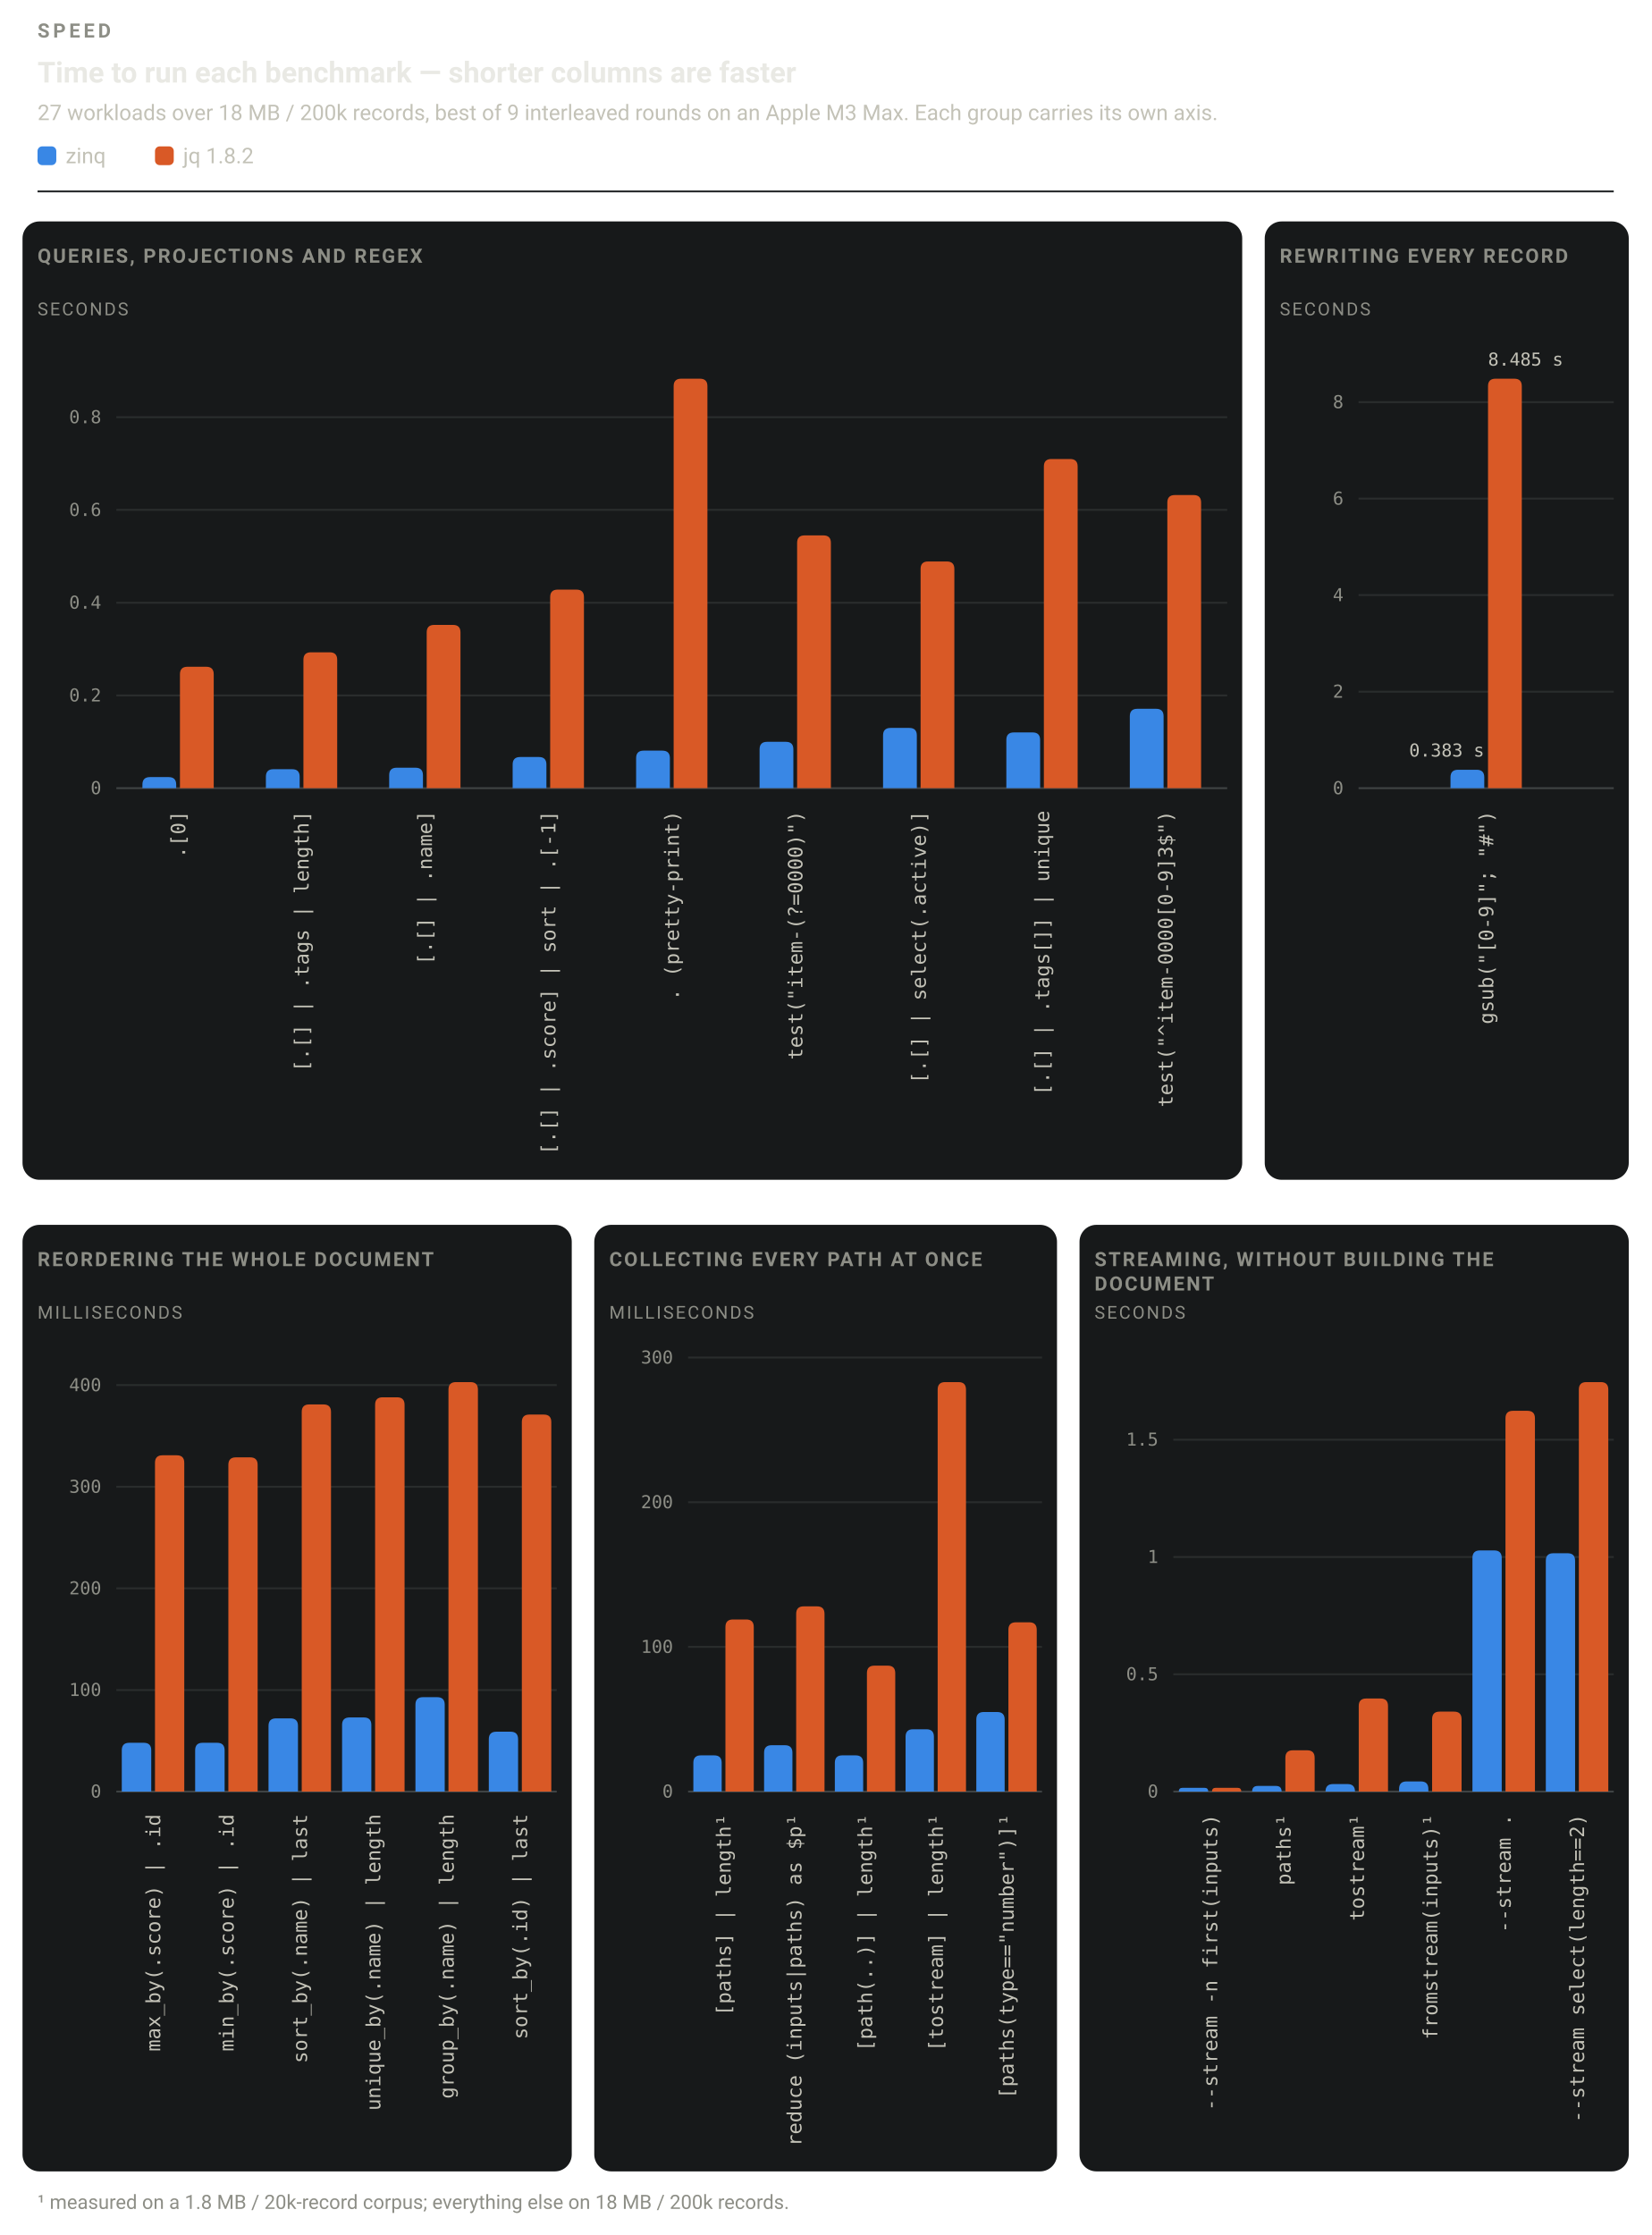
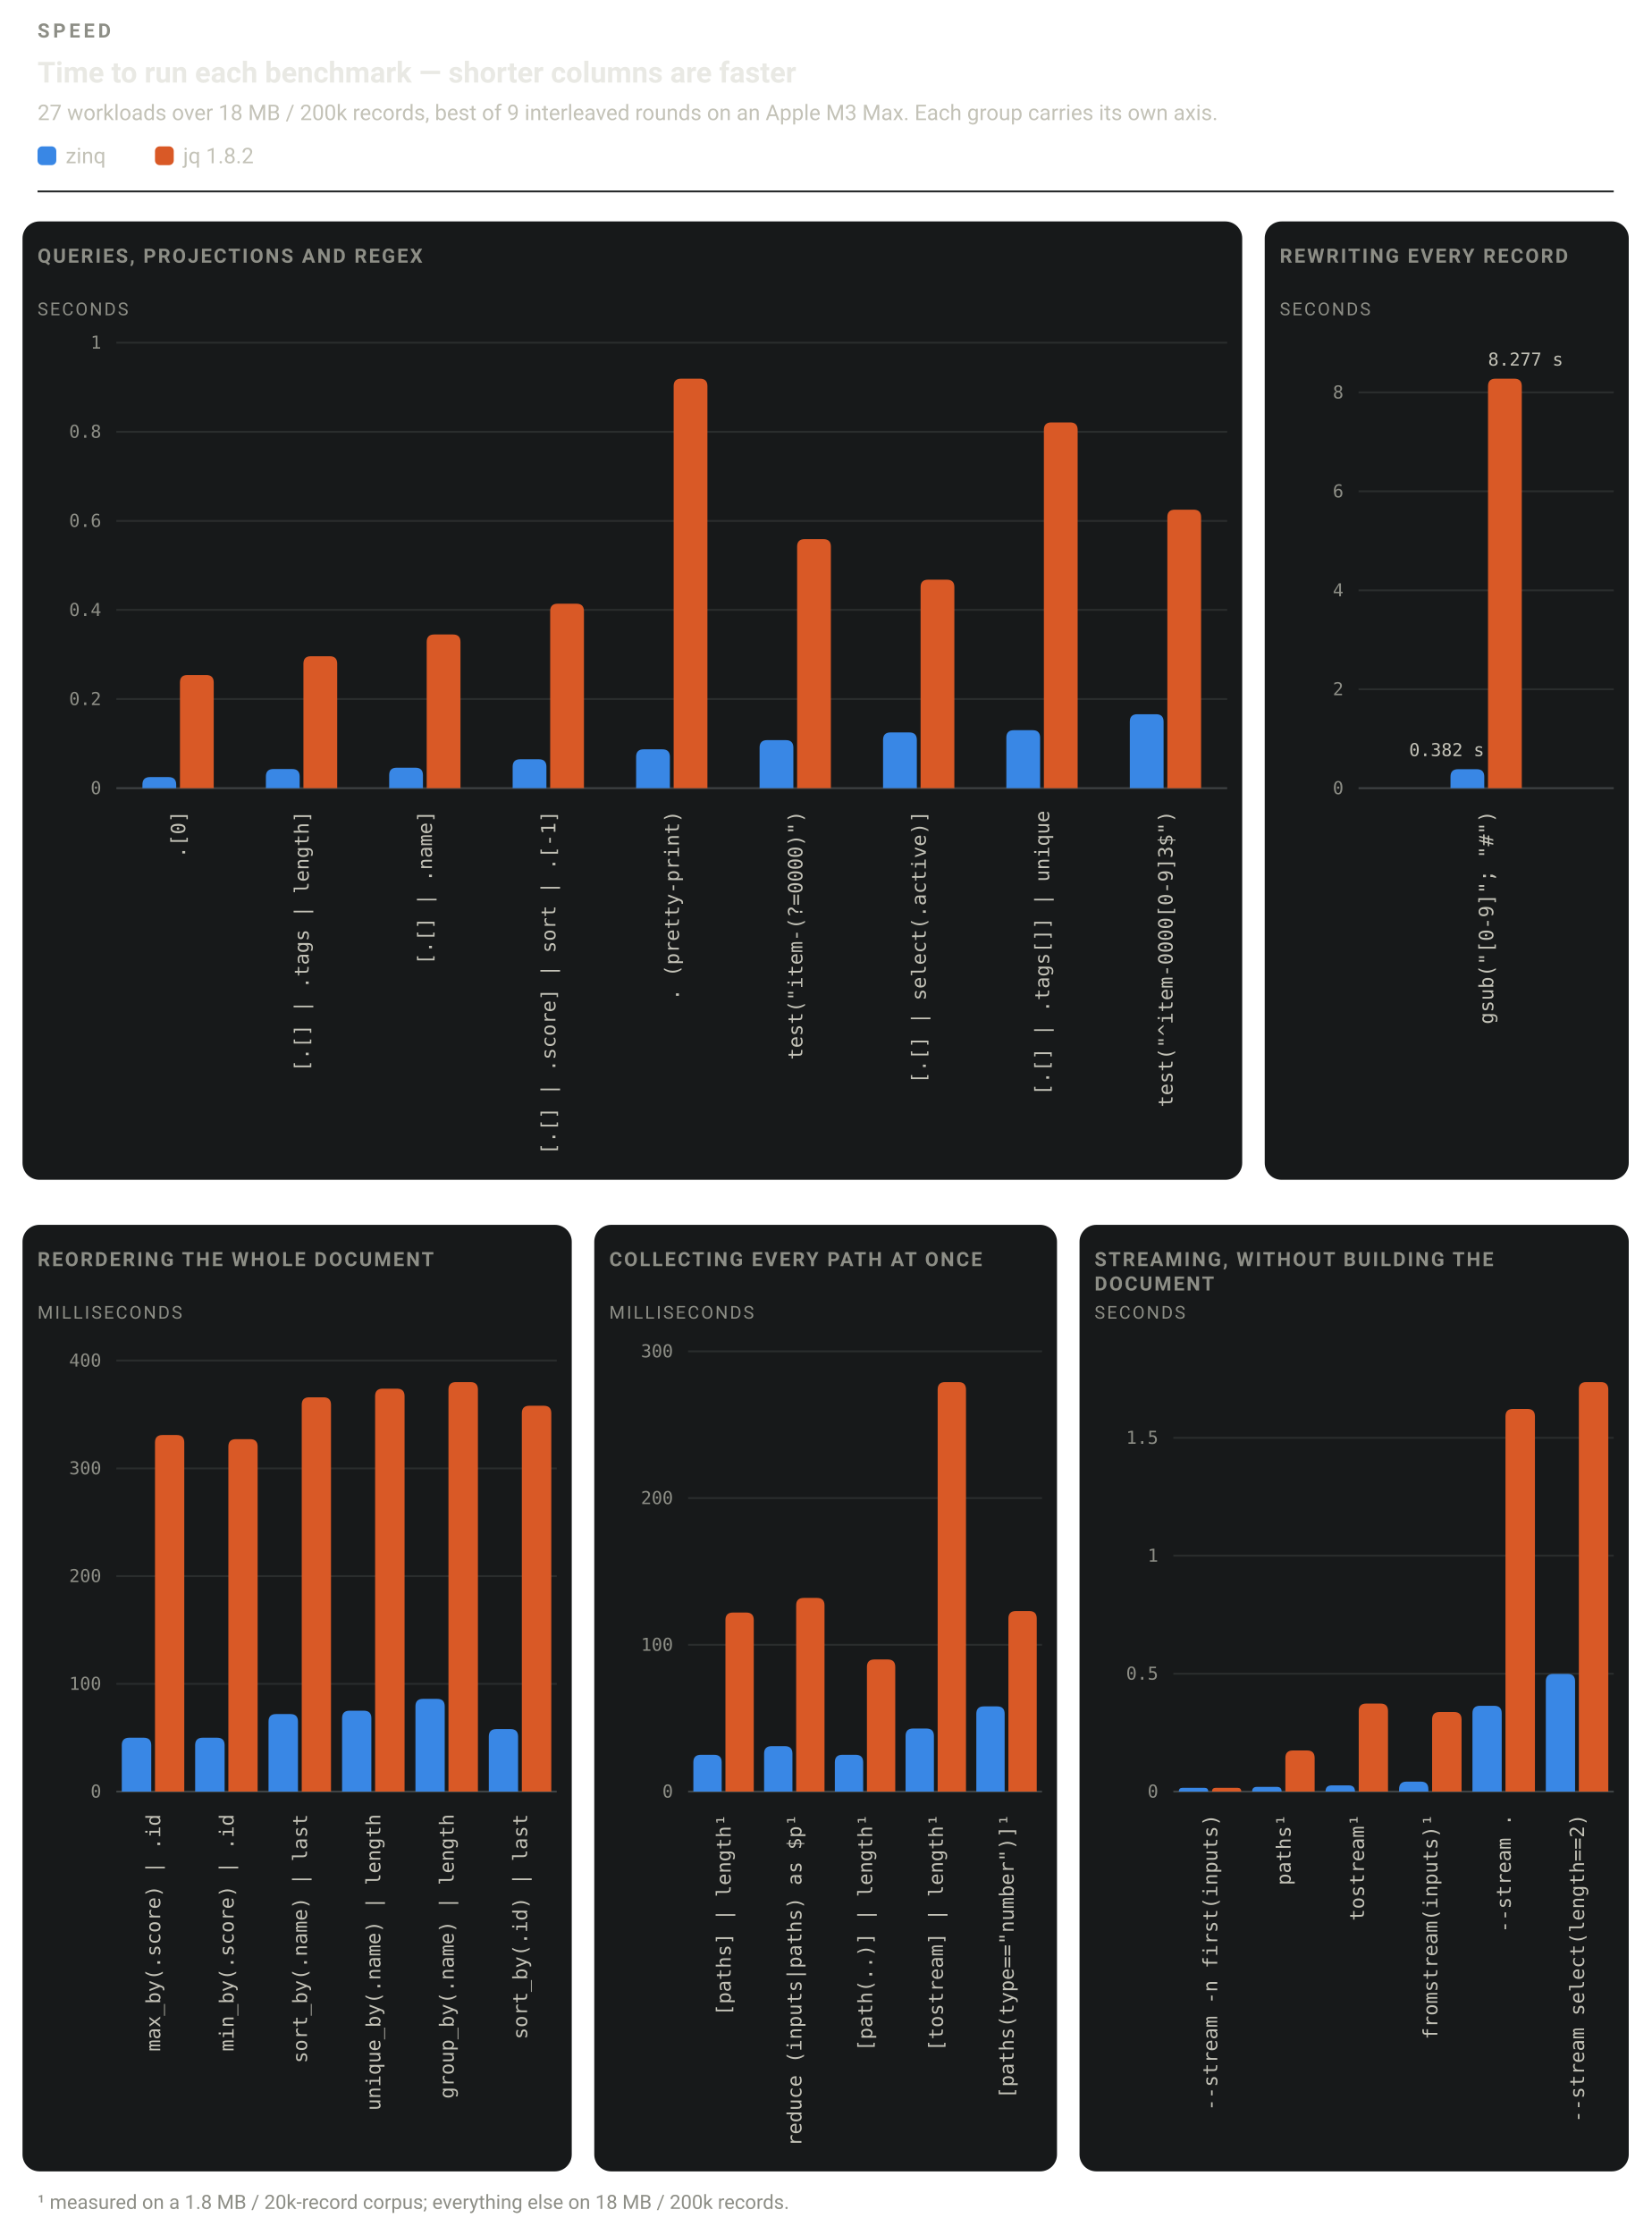
- <svg xmlns="http://www.w3.org/2000/svg" width="880" height="1191" viewBox="0 0 880 1191" role="img" aria-label="Time to run 27 workloads, zinq against jq 1.8.2, over 18 MB / 200k records. zinq is ahead on 26 of 27.">
+ <svg xmlns="http://www.w3.org/2000/svg" width="880" height="1191" viewBox="0 0 880 1191" role="img" aria-label="Time to run 27 workloads, zinq against jq 1.8.2, over 18 MB / 200k records. zinq is ahead on all 27.">
  <text x="20" y="20" font-family="ui-sans-serif, system-ui, -apple-system, Segoe UI, Roboto, sans-serif" font-size="10.5" font-weight="600" letter-spacing="1.8" fill="#8d8e86">SPEED</text>
  <text x="20" y="44" font-family="ui-sans-serif, system-ui, -apple-system, Segoe UI, Roboto, sans-serif" font-size="15.5" font-weight="600" fill="#e9e9e4">Time to run each benchmark — shorter columns are faster</text>
  <text x="20" y="64" font-family="ui-sans-serif, system-ui, -apple-system, Segoe UI, Roboto, sans-serif" font-size="11.5" fill="#c3c2b7">27 workloads over 18 MB / 200k records, best of 9 interleaved rounds on an Apple M3 Max. Each group carries its own axis.</text>
  <rect x="20" y="78" width="10" height="10" rx="2.5" fill="#3987e5" />
  <text x="35" y="87" font-family="ui-sans-serif, system-ui, -apple-system, Segoe UI, Roboto, sans-serif" font-size="11.5" fill="#c3c2b7">zinq</text>
  <rect x="82.6" y="78" width="10" height="10" rx="2.5" fill="#d95926" />
  <text x="97.6" y="87" font-family="ui-sans-serif, system-ui, -apple-system, Segoe UI, Roboto, sans-serif" font-size="11.5" fill="#c3c2b7">jq 1.8.2</text>
  <line x1="20" y1="102" x2="860" y2="102" stroke="#26292a" stroke-width="1" />
  <rect x="12.0" y="118" width="650.0" height="510.7" rx="9" fill="#17191a" />
  <text x="20" y="140" font-family="ui-sans-serif, system-ui, -apple-system, Segoe UI, Roboto, sans-serif" font-size="10.5" font-weight="600" letter-spacing="1" fill="#8d8e86">QUERIES, PROJECTIONS AND REGEX</text>
  <text x="20" y="168" font-family="ui-sans-serif, system-ui, -apple-system, Segoe UI, Roboto, sans-serif" font-size="9.5" letter-spacing="1" fill="#8d8e86">SECONDS</text>
  <text x="54" y="423.2" font-family="ui-monospace, SFMono-Regular, Menlo, Consolas, monospace" font-size="9.5" text-anchor="end" fill="#8d8e86">0</text>
-   <line x1="62.0" y1="370.6" x2="654.0" y2="370.6" stroke="#2a2d2d" stroke-width="1" />
-   <text x="54" y="373.782" font-family="ui-monospace, SFMono-Regular, Menlo, Consolas, monospace" font-size="9.5" text-anchor="end" fill="#8d8e86">0.2</text>
-   <line x1="62.0" y1="321.2" x2="654.0" y2="321.2" stroke="#2a2d2d" stroke-width="1" />
-   <text x="54" y="324.363" font-family="ui-monospace, SFMono-Regular, Menlo, Consolas, monospace" font-size="9.5" text-anchor="end" fill="#8d8e86">0.4</text>
-   <line x1="62.0" y1="271.7" x2="654.0" y2="271.7" stroke="#2a2d2d" stroke-width="1" />
-   <text x="54" y="274.945" font-family="ui-monospace, SFMono-Regular, Menlo, Consolas, monospace" font-size="9.5" text-anchor="end" fill="#8d8e86">0.6</text>
-   <line x1="62.0" y1="222.3" x2="654.0" y2="222.3" stroke="#2a2d2d" stroke-width="1" />
-   <text x="54" y="225.527" font-family="ui-monospace, SFMono-Regular, Menlo, Consolas, monospace" font-size="9.5" text-anchor="end" fill="#8d8e86">0.8</text>
+   <line x1="62.0" y1="372.5" x2="654.0" y2="372.5" stroke="#2a2d2d" stroke-width="1" />
+   <text x="54" y="375.718" font-family="ui-monospace, SFMono-Regular, Menlo, Consolas, monospace" font-size="9.5" text-anchor="end" fill="#8d8e86">0.2</text>
+   <line x1="62.0" y1="325.0" x2="654.0" y2="325.0" stroke="#2a2d2d" stroke-width="1" />
+   <text x="54" y="328.235" font-family="ui-monospace, SFMono-Regular, Menlo, Consolas, monospace" font-size="9.5" text-anchor="end" fill="#8d8e86">0.4</text>
+   <line x1="62.0" y1="277.6" x2="654.0" y2="277.6" stroke="#2a2d2d" stroke-width="1" />
+   <text x="54" y="280.753" font-family="ui-monospace, SFMono-Regular, Menlo, Consolas, monospace" font-size="9.5" text-anchor="end" fill="#8d8e86">0.6</text>
+   <line x1="62.0" y1="230.1" x2="654.0" y2="230.1" stroke="#2a2d2d" stroke-width="1" />
+   <text x="54" y="233.27" font-family="ui-monospace, SFMono-Regular, Menlo, Consolas, monospace" font-size="9.5" text-anchor="end" fill="#8d8e86">0.8</text>
+   <line x1="62.0" y1="182.6" x2="654.0" y2="182.6" stroke="#2a2d2d" stroke-width="1" />
+   <text x="54" y="185.788" font-family="ui-monospace, SFMono-Regular, Menlo, Consolas, monospace" font-size="9.5" text-anchor="end" fill="#8d8e86">1</text>
  <line x1="62.0" y1="420.0" x2="654.0" y2="420.0" stroke="#3f4344" stroke-width="1" />
  <path d="M75.9 420.0L75.9 418.1Q75.9 414.1 79.9 414.1L89.9 414.1Q93.9 414.1 93.9 418.1L93.9 420.0Z" fill="#3987e5" />
-   <path d="M95.9 420.0L95.9 359.3Q95.9 355.3 99.9 355.3L109.9 355.3Q113.9 355.3 113.9 359.3L113.9 420.0Z" fill="#d95926" />
-   <path d="M141.7 420.0L141.7 413.9Q141.7 409.9 145.7 409.9L155.7 409.9Q159.7 409.9 159.7 413.9L159.7 420.0Z" fill="#3987e5" />
-   <path d="M161.7 420.0L161.7 351.6Q161.7 347.6 165.7 347.6L175.7 347.6Q179.7 347.6 179.7 351.6L179.7 420.0Z" fill="#d95926" />
+   <path d="M95.9 420.0L95.9 363.7Q95.9 359.7 99.9 359.7L109.9 359.7Q113.9 359.7 113.9 363.7L113.9 420.0Z" fill="#d95926" />
+   <path d="M141.7 420.0L141.7 413.8Q141.7 409.8 145.7 409.8L155.7 409.8Q159.7 409.8 159.7 413.8L159.7 420.0Z" fill="#3987e5" />
+   <path d="M161.7 420.0L161.7 353.7Q161.7 349.7 165.7 349.7L175.7 349.7Q179.7 349.7 179.7 353.7L179.7 420.0Z" fill="#d95926" />
  <path d="M207.4 420.0L207.4 413.1Q207.4 409.1 211.4 409.1L221.4 409.1Q225.4 409.1 225.4 413.1L225.4 420.0Z" fill="#3987e5" />
-   <path d="M227.4 420.0L227.4 337.0Q227.4 333.0 231.4 333.0L241.4 333.0Q245.4 333.0 245.4 337.0L245.4 420.0Z" fill="#d95926" />
-   <path d="M273.2 420.0L273.2 407.4Q273.2 403.4 277.2 403.4L287.2 403.4Q291.2 403.4 291.2 407.4L291.2 420.0Z" fill="#3987e5" />
-   <path d="M293.2 420.0L293.2 318.2Q293.2 314.2 297.2 314.2L307.2 314.2Q311.2 314.2 311.2 318.2L311.2 420.0Z" fill="#d95926" />
-   <path d="M339.0 420.0L339.0 404.0Q339.0 400.0 343.0 400.0L353.0 400.0Q357.0 400.0 357.0 404.0L357.0 420.0Z" fill="#3987e5" />
+   <path d="M227.4 420.0L227.4 342.1Q227.4 338.1 231.4 338.1L241.4 338.1Q245.4 338.1 245.4 342.1L245.4 420.0Z" fill="#d95926" />
+   <path d="M273.2 420.0L273.2 408.6Q273.2 404.6 277.2 404.6L287.2 404.6Q291.2 404.6 291.2 408.6L291.2 420.0Z" fill="#3987e5" />
+   <path d="M293.2 420.0L293.2 325.7Q293.2 321.7 297.2 321.7L307.2 321.7Q311.2 321.7 311.2 325.7L311.2 420.0Z" fill="#d95926" />
+   <path d="M339.0 420.0L339.0 403.3Q339.0 399.3 343.0 399.3L353.0 399.3Q357.0 399.3 357.0 403.3L357.0 420.0Z" fill="#3987e5" />
  <path d="M359.0 420.0L359.0 205.8Q359.0 201.8 363.0 201.8L373.0 201.8Q377.0 201.8 377.0 205.8L377.0 420.0Z" fill="#d95926" />
-   <path d="M404.8 420.0L404.8 399.3Q404.8 395.3 408.8 395.3L418.8 395.3Q422.8 395.3 422.8 399.3L422.8 420.0Z" fill="#3987e5" />
-   <path d="M424.8 420.0L424.8 289.3Q424.8 285.3 428.8 285.3L438.8 285.3Q442.8 285.3 442.8 289.3L442.8 420.0Z" fill="#d95926" />
-   <path d="M470.6 420.0L470.6 391.9Q470.6 387.9 474.6 387.9L484.6 387.9Q488.6 387.9 488.6 391.9L488.6 420.0Z" fill="#3987e5" />
-   <path d="M490.6 420.0L490.6 303.2Q490.6 299.2 494.6 299.2L504.6 299.2Q508.6 299.2 508.6 303.2L508.6 420.0Z" fill="#d95926" />
-   <path d="M536.3 420.0L536.3 394.3Q536.3 390.3 540.3 390.3L550.3 390.3Q554.3 390.3 554.3 394.3L554.3 420.0Z" fill="#3987e5" />
-   <path d="M556.3 420.0L556.3 248.6Q556.3 244.6 560.3 244.6L570.3 244.6Q574.3 244.6 574.3 248.6L574.3 420.0Z" fill="#d95926" />
-   <path d="M602.1 420.0L602.1 381.7Q602.1 377.7 606.1 377.7L616.1 377.7Q620.1 377.7 620.1 381.7L620.1 420.0Z" fill="#3987e5" />
-   <path d="M622.1 420.0L622.1 267.8Q622.1 263.8 626.1 263.8L636.1 263.8Q640.1 263.8 640.1 267.8L640.1 420.0Z" fill="#d95926" />
+   <path d="M404.8 420.0L404.8 398.4Q404.8 394.4 408.8 394.4L418.8 394.4Q422.8 394.4 422.8 398.4L422.8 420.0Z" fill="#3987e5" />
+   <path d="M424.8 420.0L424.8 291.3Q424.8 287.3 428.8 287.3L438.8 287.3Q442.8 287.3 442.8 291.3L442.8 420.0Z" fill="#d95926" />
+   <path d="M470.6 420.0L470.6 394.3Q470.6 390.3 474.6 390.3L484.6 390.3Q488.6 390.3 488.6 394.3L488.6 420.0Z" fill="#3987e5" />
+   <path d="M490.6 420.0L490.6 312.9Q490.6 308.9 494.6 308.9L504.6 308.9Q508.6 308.9 508.6 312.9L508.6 420.0Z" fill="#d95926" />
+   <path d="M536.3 420.0L536.3 393.1Q536.3 389.1 540.3 389.1L550.3 389.1Q554.3 389.1 554.3 393.1L554.3 420.0Z" fill="#3987e5" />
+   <path d="M556.3 420.0L556.3 229.1Q556.3 225.1 560.3 225.1L570.3 225.1Q574.3 225.1 574.3 229.1L574.3 420.0Z" fill="#d95926" />
+   <path d="M602.1 420.0L602.1 384.6Q602.1 380.6 606.1 380.6L616.1 380.6Q620.1 380.6 620.1 384.6L620.1 420.0Z" fill="#3987e5" />
+   <path d="M622.1 420.0L622.1 275.6Q622.1 271.6 626.1 271.6L636.1 271.6Q640.1 271.6 640.1 275.6L640.1 420.0Z" fill="#d95926" />
  <text x="98.689" y="432" font-family="ui-monospace, SFMono-Regular, Menlo, Consolas, monospace" font-size="10.5" text-anchor="end" transform="rotate(-90 98.7 432.0)" fill="#c3c2b7">.[0]</text>
  <text x="164.467" y="432" font-family="ui-monospace, SFMono-Regular, Menlo, Consolas, monospace" font-size="10.5" text-anchor="end" transform="rotate(-90 164.5 432.0)" fill="#c3c2b7">[.[] | .tags | length]</text>
  <text x="230.244" y="432" font-family="ui-monospace, SFMono-Regular, Menlo, Consolas, monospace" font-size="10.5" text-anchor="end" transform="rotate(-90 230.2 432.0)" fill="#c3c2b7">[.[] | .name]</text>
  <text x="296.022" y="432" font-family="ui-monospace, SFMono-Regular, Menlo, Consolas, monospace" font-size="10.5" text-anchor="end" transform="rotate(-90 296.0 432.0)" fill="#c3c2b7">[.[] | .score] | sort | .[-1]</text>
  <text x="361.8" y="432" font-family="ui-monospace, SFMono-Regular, Menlo, Consolas, monospace" font-size="10.5" text-anchor="end" transform="rotate(-90 361.8 432.0)" fill="#c3c2b7">. (pretty-print)</text>
  <text x="427.578" y="432" font-family="ui-monospace, SFMono-Regular, Menlo, Consolas, monospace" font-size="10.5" text-anchor="end" transform="rotate(-90 427.6 432.0)" fill="#c3c2b7">test("item-(?=0000)")</text>
  <text x="493.356" y="432" font-family="ui-monospace, SFMono-Regular, Menlo, Consolas, monospace" font-size="10.5" text-anchor="end" transform="rotate(-90 493.4 432.0)" fill="#c3c2b7">[.[] | select(.active)]</text>
  <text x="559.133" y="432" font-family="ui-monospace, SFMono-Regular, Menlo, Consolas, monospace" font-size="10.5" text-anchor="end" transform="rotate(-90 559.1 432.0)" fill="#c3c2b7">[.[] | .tags[]] | unique</text>
  <text x="624.911" y="432" font-family="ui-monospace, SFMono-Regular, Menlo, Consolas, monospace" font-size="10.5" text-anchor="end" transform="rotate(-90 624.9 432.0)" fill="#c3c2b7">test("^item-0000[0-9]3$")</text>
  <rect x="674.0" y="118" width="194.0" height="510.7" rx="9" fill="#17191a" />
  <text x="682" y="140" font-family="ui-sans-serif, system-ui, -apple-system, Segoe UI, Roboto, sans-serif" font-size="10.5" font-weight="600" letter-spacing="1" fill="#8d8e86">REWRITING EVERY RECORD</text>
  <text x="682" y="168" font-family="ui-sans-serif, system-ui, -apple-system, Segoe UI, Roboto, sans-serif" font-size="9.5" letter-spacing="1" fill="#8d8e86">SECONDS</text>
  <text x="716" y="423.2" font-family="ui-monospace, SFMono-Regular, Menlo, Consolas, monospace" font-size="9.5" text-anchor="end" fill="#8d8e86">0</text>
-   <line x1="724.0" y1="368.6" x2="860.0" y2="368.6" stroke="#2a2d2d" stroke-width="1" />
-   <text x="716" y="371.772" font-family="ui-monospace, SFMono-Regular, Menlo, Consolas, monospace" font-size="9.5" text-anchor="end" fill="#8d8e86">2</text>
-   <line x1="724.0" y1="317.1" x2="860.0" y2="317.1" stroke="#2a2d2d" stroke-width="1" />
-   <text x="716" y="320.345" font-family="ui-monospace, SFMono-Regular, Menlo, Consolas, monospace" font-size="9.5" text-anchor="end" fill="#8d8e86">4</text>
-   <line x1="724.0" y1="265.7" x2="860.0" y2="265.7" stroke="#2a2d2d" stroke-width="1" />
-   <text x="716" y="268.917" font-family="ui-monospace, SFMono-Regular, Menlo, Consolas, monospace" font-size="9.5" text-anchor="end" fill="#8d8e86">6</text>
-   <line x1="724.0" y1="214.3" x2="860.0" y2="214.3" stroke="#2a2d2d" stroke-width="1" />
-   <text x="716" y="217.489" font-family="ui-monospace, SFMono-Regular, Menlo, Consolas, monospace" font-size="9.5" text-anchor="end" fill="#8d8e86">8</text>
+   <line x1="724.0" y1="367.3" x2="860.0" y2="367.3" stroke="#2a2d2d" stroke-width="1" />
+   <text x="716" y="370.48" font-family="ui-monospace, SFMono-Regular, Menlo, Consolas, monospace" font-size="9.5" text-anchor="end" fill="#8d8e86">2</text>
+   <line x1="724.0" y1="314.6" x2="860.0" y2="314.6" stroke="#2a2d2d" stroke-width="1" />
+   <text x="716" y="317.76" font-family="ui-monospace, SFMono-Regular, Menlo, Consolas, monospace" font-size="9.5" text-anchor="end" fill="#8d8e86">4</text>
+   <line x1="724.0" y1="261.8" x2="860.0" y2="261.8" stroke="#2a2d2d" stroke-width="1" />
+   <text x="716" y="265.04" font-family="ui-monospace, SFMono-Regular, Menlo, Consolas, monospace" font-size="9.5" text-anchor="end" fill="#8d8e86">6</text>
+   <line x1="724.0" y1="209.1" x2="860.0" y2="209.1" stroke="#2a2d2d" stroke-width="1" />
+   <text x="716" y="212.32" font-family="ui-monospace, SFMono-Regular, Menlo, Consolas, monospace" font-size="9.5" text-anchor="end" fill="#8d8e86">8</text>
  <line x1="724.0" y1="420.0" x2="860.0" y2="420.0" stroke="#3f4344" stroke-width="1" />
-   <path d="M773.0 420.0L773.0 414.2Q773.0 410.2 777.0 410.2L787.0 410.2Q791.0 410.2 791.0 414.2L791.0 420.0Z" fill="#3987e5" />
+   <path d="M773.0 420.0L773.0 413.9Q773.0 409.9 777.0 409.9L787.0 409.9Q791.0 409.9 791.0 413.9L791.0 420.0Z" fill="#3987e5" />
  <path d="M793.0 420.0L793.0 205.8Q793.0 201.8 797.0 201.8L807.0 201.8Q811.0 201.8 811.0 205.8L811.0 420.0Z" fill="#d95926" />
-   <text x="791" y="403.152" font-family="ui-monospace, SFMono-Regular, Menlo, Consolas, monospace" font-size="9.5" text-anchor="end" fill="#c3c2b7">0.383 s</text>
-   <text x="793" y="194.818" font-family="ui-monospace, SFMono-Regular, Menlo, Consolas, monospace" font-size="9.5" text-anchor="start" fill="#c3c2b7">8.485 s</text>
+   <text x="791" y="402.93" font-family="ui-monospace, SFMono-Regular, Menlo, Consolas, monospace" font-size="9.5" text-anchor="end" fill="#c3c2b7">0.382 s</text>
+   <text x="793" y="194.818" font-family="ui-monospace, SFMono-Regular, Menlo, Consolas, monospace" font-size="9.5" text-anchor="start" fill="#c3c2b7">8.277 s</text>
  <text x="795.8" y="432" font-family="ui-monospace, SFMono-Regular, Menlo, Consolas, monospace" font-size="10.5" text-anchor="end" transform="rotate(-90 795.8 432.0)" fill="#c3c2b7">gsub("[0-9]"; "#")</text>
  <rect x="12.0" y="652.7" width="292.7" height="504.4" rx="9" fill="#17191a" />
  <text x="20" y="674.7" font-family="ui-sans-serif, system-ui, -apple-system, Segoe UI, Roboto, sans-serif" font-size="10.5" font-weight="600" letter-spacing="1" fill="#8d8e86">REORDERING THE WHOLE DOCUMENT</text>
  <text x="20" y="702.7" font-family="ui-sans-serif, system-ui, -apple-system, Segoe UI, Roboto, sans-serif" font-size="9.5" letter-spacing="1" fill="#8d8e86">MILLISECONDS</text>
  <text x="54" y="957.9" font-family="ui-monospace, SFMono-Regular, Menlo, Consolas, monospace" font-size="9.5" text-anchor="end" fill="#8d8e86">0</text>
-   <line x1="62.0" y1="900.6" x2="296.7" y2="900.6" stroke="#2a2d2d" stroke-width="1" />
-   <text x="54" y="903.761" font-family="ui-monospace, SFMono-Regular, Menlo, Consolas, monospace" font-size="9.5" text-anchor="end" fill="#8d8e86">100</text>
-   <line x1="62.0" y1="846.4" x2="296.7" y2="846.4" stroke="#2a2d2d" stroke-width="1" />
-   <text x="54" y="849.621" font-family="ui-monospace, SFMono-Regular, Menlo, Consolas, monospace" font-size="9.5" text-anchor="end" fill="#8d8e86">200</text>
-   <line x1="62.0" y1="792.3" x2="296.7" y2="792.3" stroke="#2a2d2d" stroke-width="1" />
-   <text x="54" y="795.482" font-family="ui-monospace, SFMono-Regular, Menlo, Consolas, monospace" font-size="9.5" text-anchor="end" fill="#8d8e86">300</text>
-   <line x1="62.0" y1="738.1" x2="296.7" y2="738.1" stroke="#2a2d2d" stroke-width="1" />
-   <text x="54" y="741.342" font-family="ui-monospace, SFMono-Regular, Menlo, Consolas, monospace" font-size="9.5" text-anchor="end" fill="#8d8e86">400</text>
+   <line x1="62.0" y1="897.3" x2="296.7" y2="897.3" stroke="#2a2d2d" stroke-width="1" />
+   <text x="54" y="900.484" font-family="ui-monospace, SFMono-Regular, Menlo, Consolas, monospace" font-size="9.5" text-anchor="end" fill="#8d8e86">100</text>
+   <line x1="62.0" y1="839.9" x2="296.7" y2="839.9" stroke="#2a2d2d" stroke-width="1" />
+   <text x="54" y="843.067" font-family="ui-monospace, SFMono-Regular, Menlo, Consolas, monospace" font-size="9.5" text-anchor="end" fill="#8d8e86">200</text>
+   <line x1="62.0" y1="782.5" x2="296.7" y2="782.5" stroke="#2a2d2d" stroke-width="1" />
+   <text x="54" y="785.651" font-family="ui-monospace, SFMono-Regular, Menlo, Consolas, monospace" font-size="9.5" text-anchor="end" fill="#8d8e86">300</text>
+   <line x1="62.0" y1="725.0" x2="296.7" y2="725.0" stroke="#2a2d2d" stroke-width="1" />
+   <text x="54" y="728.235" font-family="ui-monospace, SFMono-Regular, Menlo, Consolas, monospace" font-size="9.5" text-anchor="end" fill="#8d8e86">400</text>
  <line x1="62.0" y1="954.7" x2="296.7" y2="954.7" stroke="#3f4344" stroke-width="1" />
-   <path d="M64.9 954.7L64.9 932.7Q64.9 928.7 68.9 928.7L76.6 928.7Q80.6 928.7 80.6 932.7L80.6 954.7Z" fill="#3987e5" />
-   <path d="M82.6 954.7L82.6 779.5Q82.6 775.5 86.6 775.5L94.2 775.5Q98.2 775.5 98.2 779.5L98.2 954.7Z" fill="#d95926" />
-   <path d="M104.0 954.7L104.0 932.7Q104.0 928.7 108.0 928.7L115.7 928.7Q119.7 928.7 119.7 932.7L119.7 954.7Z" fill="#3987e5" />
-   <path d="M121.7 954.7L121.7 780.6Q121.7 776.6 125.7 776.6L133.3 776.6Q137.3 776.6 137.3 780.6L137.3 954.7Z" fill="#d95926" />
-   <path d="M143.1 954.7L143.1 919.7Q143.1 915.7 147.1 915.7L154.8 915.7Q158.8 915.7 158.8 919.7L158.8 954.7Z" fill="#3987e5" />
-   <path d="M160.8 954.7L160.8 752.4Q160.8 748.4 164.8 748.4L172.4 748.4Q176.4 748.4 176.4 752.4L176.4 954.7Z" fill="#d95926" />
-   <path d="M182.3 954.7L182.3 919.2Q182.3 915.2 186.3 915.2L193.9 915.2Q197.9 915.2 197.9 919.2L197.9 954.7Z" fill="#3987e5" />
-   <path d="M199.9 954.7L199.9 748.6Q199.9 744.6 203.9 744.6L211.6 744.6Q215.6 744.6 215.6 748.6L215.6 954.7Z" fill="#d95926" />
-   <path d="M221.4 954.7L221.4 908.4Q221.4 904.4 225.4 904.4L233.0 904.4Q237.0 904.4 237.0 908.4L237.0 954.7Z" fill="#3987e5" />
+   <path d="M64.9 954.7L64.9 930.0Q64.9 926.0 68.9 926.0L76.6 926.0Q80.6 926.0 80.6 930.0L80.6 954.7Z" fill="#3987e5" />
+   <path d="M82.6 954.7L82.6 768.7Q82.6 764.7 86.6 764.7L94.2 764.7Q98.2 764.7 98.2 768.7L98.2 954.7Z" fill="#d95926" />
+   <path d="M104.0 954.7L104.0 930.0Q104.0 926.0 108.0 926.0L115.7 926.0Q119.7 926.0 119.7 930.0L119.7 954.7Z" fill="#3987e5" />
+   <path d="M121.7 954.7L121.7 770.9Q121.7 766.9 125.7 766.9L133.3 766.9Q137.3 766.9 137.3 770.9L137.3 954.7Z" fill="#d95926" />
+   <path d="M143.1 954.7L143.1 917.4Q143.1 913.4 147.1 913.4L154.8 913.4Q158.8 913.4 158.8 917.4L158.8 954.7Z" fill="#3987e5" />
+   <path d="M160.8 954.7L160.8 748.6Q160.8 744.6 164.8 744.6L172.4 744.6Q176.4 744.6 176.4 748.6L176.4 954.7Z" fill="#d95926" />
+   <path d="M182.3 954.7L182.3 915.6Q182.3 911.6 186.3 911.6L193.9 911.6Q197.9 911.6 197.9 915.6L197.9 954.7Z" fill="#3987e5" />
+   <path d="M199.9 954.7L199.9 744.0Q199.9 740.0 203.9 740.0L211.6 740.0Q215.6 740.0 215.6 744.0L215.6 954.7Z" fill="#d95926" />
+   <path d="M221.4 954.7L221.4 909.3Q221.4 905.3 225.4 905.3L233.0 905.3Q237.0 905.3 237.0 909.3L237.0 954.7Z" fill="#3987e5" />
  <path d="M239.0 954.7L239.0 740.5Q239.0 736.5 243.0 736.5L250.7 736.5Q254.7 736.5 254.7 740.5L254.7 954.7Z" fill="#d95926" />
-   <path d="M260.5 954.7L260.5 926.8Q260.5 922.8 264.5 922.8L272.1 922.8Q276.1 922.8 276.1 926.8L276.1 954.7Z" fill="#3987e5" />
-   <path d="M278.1 954.7L278.1 757.8Q278.1 753.8 282.1 753.8L289.8 753.8Q293.8 753.8 293.8 757.8L293.8 954.7Z" fill="#d95926" />
+   <path d="M260.5 954.7L260.5 925.4Q260.5 921.4 264.5 921.4L272.1 921.4Q276.1 921.4 276.1 925.4L276.1 954.7Z" fill="#3987e5" />
+   <path d="M278.1 954.7L278.1 753.1Q278.1 749.1 282.1 749.1L289.8 749.1Q293.8 749.1 293.8 753.1L293.8 954.7Z" fill="#d95926" />
  <text x="85.359" y="966.7" font-family="ui-monospace, SFMono-Regular, Menlo, Consolas, monospace" font-size="10.5" text-anchor="end" transform="rotate(-90 85.4 966.7)" fill="#c3c2b7">max_by(.score) | .id</text>
  <text x="124.476" y="966.7" font-family="ui-monospace, SFMono-Regular, Menlo, Consolas, monospace" font-size="10.5" text-anchor="end" transform="rotate(-90 124.5 966.7)" fill="#c3c2b7">min_by(.score) | .id</text>
  <text x="163.594" y="966.7" font-family="ui-monospace, SFMono-Regular, Menlo, Consolas, monospace" font-size="10.5" text-anchor="end" transform="rotate(-90 163.6 966.7)" fill="#c3c2b7">sort_by(.name) | last</text>
  <text x="202.712" y="966.7" font-family="ui-monospace, SFMono-Regular, Menlo, Consolas, monospace" font-size="10.5" text-anchor="end" transform="rotate(-90 202.7 966.7)" fill="#c3c2b7">unique_by(.name) | length</text>
  <text x="241.829" y="966.7" font-family="ui-monospace, SFMono-Regular, Menlo, Consolas, monospace" font-size="10.5" text-anchor="end" transform="rotate(-90 241.8 966.7)" fill="#c3c2b7">group_by(.name) | length</text>
  <text x="280.947" y="966.7" font-family="ui-monospace, SFMono-Regular, Menlo, Consolas, monospace" font-size="10.5" text-anchor="end" transform="rotate(-90 280.9 966.7)" fill="#c3c2b7">sort_by(.id) | last</text>
  <rect x="316.7" y="652.7" width="246.6" height="504.4" rx="9" fill="#17191a" />
  <text x="324.706" y="674.7" font-family="ui-sans-serif, system-ui, -apple-system, Segoe UI, Roboto, sans-serif" font-size="10.5" font-weight="600" letter-spacing="1" fill="#8d8e86">COLLECTING EVERY PATH AT ONCE</text>
  <text x="324.706" y="702.7" font-family="ui-sans-serif, system-ui, -apple-system, Segoe UI, Roboto, sans-serif" font-size="9.5" letter-spacing="1" fill="#8d8e86">MILLISECONDS</text>
  <text x="358.706" y="957.9" font-family="ui-monospace, SFMono-Regular, Menlo, Consolas, monospace" font-size="9.5" text-anchor="end" fill="#8d8e86">0</text>
-   <line x1="366.7" y1="877.6" x2="555.3" y2="877.6" stroke="#2a2d2d" stroke-width="1" />
-   <text x="358.706" y="880.804" font-family="ui-monospace, SFMono-Regular, Menlo, Consolas, monospace" font-size="9.5" text-anchor="end" fill="#8d8e86">100</text>
-   <line x1="366.7" y1="800.5" x2="555.3" y2="800.5" stroke="#2a2d2d" stroke-width="1" />
-   <text x="358.706" y="803.708" font-family="ui-monospace, SFMono-Regular, Menlo, Consolas, monospace" font-size="9.5" text-anchor="end" fill="#8d8e86">200</text>
-   <line x1="366.7" y1="723.4" x2="555.3" y2="723.4" stroke="#2a2d2d" stroke-width="1" />
-   <text x="358.706" y="726.612" font-family="ui-monospace, SFMono-Regular, Menlo, Consolas, monospace" font-size="9.5" text-anchor="end" fill="#8d8e86">300</text>
+   <line x1="366.7" y1="876.5" x2="555.3" y2="876.5" stroke="#2a2d2d" stroke-width="1" />
+   <text x="358.706" y="879.699" font-family="ui-monospace, SFMono-Regular, Menlo, Consolas, monospace" font-size="9.5" text-anchor="end" fill="#8d8e86">100</text>
+   <line x1="366.7" y1="798.3" x2="555.3" y2="798.3" stroke="#2a2d2d" stroke-width="1" />
+   <text x="358.706" y="801.497" font-family="ui-monospace, SFMono-Regular, Menlo, Consolas, monospace" font-size="9.5" text-anchor="end" fill="#8d8e86">200</text>
+   <line x1="366.7" y1="720.1" x2="555.3" y2="720.1" stroke="#2a2d2d" stroke-width="1" />
+   <text x="358.706" y="723.296" font-family="ui-monospace, SFMono-Regular, Menlo, Consolas, monospace" font-size="9.5" text-anchor="end" fill="#8d8e86">300</text>
  <line x1="366.7" y1="954.7" x2="555.3" y2="954.7" stroke="#3f4344" stroke-width="1" />
-   <path d="M369.5 954.7L369.5 939.4Q369.5 935.4 373.5 935.4L380.6 935.4Q384.6 935.4 384.6 939.4L384.6 954.7Z" fill="#3987e5" />
-   <path d="M386.6 954.7L386.6 867.0Q386.6 863.0 390.6 863.0L397.7 863.0Q401.7 863.0 401.7 867.0L401.7 954.7Z" fill="#d95926" />
-   <path d="M407.2 954.7L407.2 934.0Q407.2 930.0 411.2 930.0L418.3 930.0Q422.3 930.0 422.3 934.0L422.3 954.7Z" fill="#3987e5" />
-   <path d="M424.3 954.7L424.3 860.0Q424.3 856.0 428.3 856.0L435.4 856.0Q439.4 856.0 439.4 860.0L439.4 954.7Z" fill="#d95926" />
-   <path d="M444.9 954.7L444.9 939.4Q444.9 935.4 448.9 935.4L456.0 935.4Q460.0 935.4 460.0 939.4L460.0 954.7Z" fill="#3987e5" />
-   <path d="M462.0 954.7L462.0 891.6Q462.0 887.6 466.0 887.6L473.1 887.6Q477.1 887.6 477.1 891.6L477.1 954.7Z" fill="#d95926" />
-   <path d="M482.6 954.7L482.6 925.5Q482.6 921.5 486.6 921.5L493.7 921.5Q497.7 921.5 497.7 925.5L497.7 954.7Z" fill="#3987e5" />
+   <path d="M369.5 954.7L369.5 939.1Q369.5 935.1 373.5 935.1L380.6 935.1Q384.6 935.1 384.6 939.1L384.6 954.7Z" fill="#3987e5" />
+   <path d="M386.6 954.7L386.6 863.3Q386.6 859.3 390.6 859.3L397.7 859.3Q401.7 859.3 401.7 863.3L401.7 954.7Z" fill="#d95926" />
+   <path d="M407.2 954.7L407.2 934.5Q407.2 930.5 411.2 930.5L418.3 930.5Q422.3 930.5 422.3 934.5L422.3 954.7Z" fill="#3987e5" />
+   <path d="M424.3 954.7L424.3 855.5Q424.3 851.5 428.3 851.5L435.4 851.5Q439.4 851.5 439.4 855.5L439.4 954.7Z" fill="#d95926" />
+   <path d="M444.9 954.7L444.9 939.1Q444.9 935.1 448.9 935.1L456.0 935.1Q460.0 935.1 460.0 939.1L460.0 954.7Z" fill="#3987e5" />
+   <path d="M462.0 954.7L462.0 888.3Q462.0 884.3 466.0 884.3L473.1 884.3Q477.1 884.3 477.1 888.3L477.1 954.7Z" fill="#d95926" />
+   <path d="M482.6 954.7L482.6 925.1Q482.6 921.1 486.6 921.1L493.7 921.1Q497.7 921.1 497.7 925.1L497.7 954.7Z" fill="#3987e5" />
  <path d="M499.7 954.7L499.7 740.5Q499.7 736.5 503.7 736.5L510.8 736.5Q514.8 736.5 514.8 740.5L514.8 954.7Z" fill="#d95926" />
-   <path d="M520.3 954.7L520.3 916.3Q520.3 912.3 524.3 912.3L531.4 912.3Q535.4 912.3 535.4 916.3L535.4 954.7Z" fill="#3987e5" />
-   <path d="M537.4 954.7L537.4 868.5Q537.4 864.5 541.4 864.5L548.5 864.5Q552.5 864.5 552.5 868.5L552.5 954.7Z" fill="#d95926" />
+   <path d="M520.3 954.7L520.3 913.3Q520.3 909.3 524.3 909.3L531.4 909.3Q535.4 909.3 535.4 913.3L535.4 954.7Z" fill="#3987e5" />
+   <path d="M537.4 954.7L537.4 862.5Q537.4 858.5 541.4 858.5L548.5 858.5Q552.5 858.5 552.5 862.5L552.5 954.7Z" fill="#d95926" />
  <text x="389.365" y="966.7" font-family="ui-monospace, SFMono-Regular, Menlo, Consolas, monospace" font-size="10.5" text-anchor="end" transform="rotate(-90 389.4 966.7)" fill="#c3c2b7">[paths] | length¹</text>
  <text x="427.082" y="966.7" font-family="ui-monospace, SFMono-Regular, Menlo, Consolas, monospace" font-size="10.5" text-anchor="end" transform="rotate(-90 427.1 966.7)" fill="#c3c2b7">reduce (inputs|paths) as $p¹</text>
  <text x="464.8" y="966.7" font-family="ui-monospace, SFMono-Regular, Menlo, Consolas, monospace" font-size="10.5" text-anchor="end" transform="rotate(-90 464.8 966.7)" fill="#c3c2b7">[path(..)] | length¹</text>
  <text x="502.518" y="966.7" font-family="ui-monospace, SFMono-Regular, Menlo, Consolas, monospace" font-size="10.5" text-anchor="end" transform="rotate(-90 502.5 966.7)" fill="#c3c2b7">[tostream] | length¹</text>
  <text x="540.235" y="966.7" font-family="ui-monospace, SFMono-Regular, Menlo, Consolas, monospace" font-size="10.5" text-anchor="end" transform="rotate(-90 540.2 966.7)" fill="#c3c2b7">[paths(type=="number")]¹</text>
  <rect x="575.3" y="652.7" width="292.7" height="504.4" rx="9" fill="#17191a" />
  <text x="583.294" y="674.7" font-family="ui-sans-serif, system-ui, -apple-system, Segoe UI, Roboto, sans-serif" font-size="10.5" font-weight="600" letter-spacing="1" fill="#8d8e86">STREAMING, WITHOUT BUILDING THE</text>
  <text x="583.294" y="687.7" font-family="ui-sans-serif, system-ui, -apple-system, Segoe UI, Roboto, sans-serif" font-size="10.5" font-weight="600" letter-spacing="1" fill="#8d8e86">DOCUMENT</text>
  <text x="583.294" y="702.7" font-family="ui-sans-serif, system-ui, -apple-system, Segoe UI, Roboto, sans-serif" font-size="9.5" letter-spacing="1" fill="#8d8e86">SECONDS</text>
  <text x="617.294" y="957.9" font-family="ui-monospace, SFMono-Regular, Menlo, Consolas, monospace" font-size="9.5" text-anchor="end" fill="#8d8e86">0</text>
-   <line x1="625.3" y1="892.2" x2="860.0" y2="892.2" stroke="#2a2d2d" stroke-width="1" />
-   <text x="617.294" y="895.384" font-family="ui-monospace, SFMono-Regular, Menlo, Consolas, monospace" font-size="9.5" text-anchor="end" fill="#8d8e86">0.5</text>
-   <line x1="625.3" y1="829.7" x2="860.0" y2="829.7" stroke="#2a2d2d" stroke-width="1" />
-   <text x="617.294" y="832.867" font-family="ui-monospace, SFMono-Regular, Menlo, Consolas, monospace" font-size="9.5" text-anchor="end" fill="#8d8e86">1</text>
-   <line x1="625.3" y1="767.2" x2="860.0" y2="767.2" stroke="#2a2d2d" stroke-width="1" />
-   <text x="617.294" y="770.351" font-family="ui-monospace, SFMono-Regular, Menlo, Consolas, monospace" font-size="9.5" text-anchor="end" fill="#8d8e86">1.5</text>
+   <line x1="625.3" y1="891.9" x2="860.0" y2="891.9" stroke="#2a2d2d" stroke-width="1" />
+   <text x="617.294" y="895.06" font-family="ui-monospace, SFMono-Regular, Menlo, Consolas, monospace" font-size="9.5" text-anchor="end" fill="#8d8e86">0.5</text>
+   <line x1="625.3" y1="829.0" x2="860.0" y2="829.0" stroke="#2a2d2d" stroke-width="1" />
+   <text x="617.294" y="832.219" font-family="ui-monospace, SFMono-Regular, Menlo, Consolas, monospace" font-size="9.5" text-anchor="end" fill="#8d8e86">1</text>
+   <line x1="625.3" y1="766.2" x2="860.0" y2="766.2" stroke="#2a2d2d" stroke-width="1" />
+   <text x="617.294" y="769.379" font-family="ui-monospace, SFMono-Regular, Menlo, Consolas, monospace" font-size="9.5" text-anchor="end" fill="#8d8e86">1.5</text>
  <line x1="625.3" y1="954.7" x2="860.0" y2="954.7" stroke="#3f4344" stroke-width="1" />
  <path d="M628.2 954.7L628.2 954.7Q628.2 952.7 630.2 952.7L641.9 952.7Q643.9 952.7 643.9 954.7L643.9 954.7Z" fill="#3987e5" />
  <path d="M645.9 954.7L645.9 954.7Q645.9 952.7 647.9 952.7L659.5 952.7Q661.5 952.7 661.5 954.7L661.5 954.7Z" fill="#d95926" />
-   <path d="M667.3 954.7L667.3 954.7Q667.3 951.7 670.3 951.7L680.0 951.7Q683.0 951.7 683.0 954.7L683.0 954.7Z" fill="#3987e5" />
-   <path d="M685.0 954.7L685.0 936.7Q685.0 932.7 689.0 932.7L696.6 932.7Q700.6 932.7 700.6 936.7L700.6 954.7Z" fill="#d95926" />
-   <path d="M706.4 954.7L706.4 954.7Q706.4 950.7 710.4 950.7L718.1 950.7Q722.1 950.7 722.1 954.7L722.1 954.7Z" fill="#3987e5" />
-   <path d="M724.1 954.7L724.1 909.1Q724.1 905.1 728.1 905.1L735.7 905.1Q739.7 905.1 739.7 909.1L739.7 954.7Z" fill="#d95926" />
-   <path d="M745.6 954.7L745.6 953.3Q745.6 949.3 749.6 949.3L757.2 949.3Q761.2 949.3 761.2 953.3L761.2 954.7Z" fill="#3987e5" />
-   <path d="M763.2 954.7L763.2 916.1Q763.2 912.1 767.2 912.1L774.9 912.1Q778.9 912.1 778.9 916.1L778.9 954.7Z" fill="#d95926" />
-   <path d="M784.7 954.7L784.7 830.2Q784.7 826.2 788.7 826.2L796.3 826.2Q800.3 826.2 800.3 830.2L800.3 954.7Z" fill="#3987e5" />
-   <path d="M802.3 954.7L802.3 755.8Q802.3 751.8 806.3 751.8L814.0 751.8Q818.0 751.8 818.0 755.8L818.0 954.7Z" fill="#d95926" />
-   <path d="M823.8 954.7L823.8 831.7Q823.8 827.7 827.8 827.7L835.4 827.7Q839.4 827.7 839.4 831.7L839.4 954.7Z" fill="#3987e5" />
+   <path d="M667.3 954.7L667.3 954.7Q667.3 952.2 669.8 952.2L680.5 952.2Q683.0 952.2 683.0 954.7L683.0 954.7Z" fill="#3987e5" />
+   <path d="M685.0 954.7L685.0 936.8Q685.0 932.8 689.0 932.8L696.6 932.8Q700.6 932.8 700.6 936.8L700.6 954.7Z" fill="#d95926" />
+   <path d="M706.4 954.7L706.4 954.7Q706.4 951.4 709.7 951.4L718.8 951.4Q722.1 951.4 722.1 954.7L722.1 954.7Z" fill="#3987e5" />
+   <path d="M724.1 954.7L724.1 911.8Q724.1 907.8 728.1 907.8L735.7 907.8Q739.7 907.8 739.7 911.8L739.7 954.7Z" fill="#d95926" />
+   <path d="M745.6 954.7L745.6 953.4Q745.6 949.4 749.6 949.4L757.2 949.4Q761.2 949.4 761.2 953.4L761.2 954.7Z" fill="#3987e5" />
+   <path d="M763.2 954.7L763.2 916.3Q763.2 912.3 767.2 912.3L774.9 912.3Q778.9 912.3 778.9 916.3L778.9 954.7Z" fill="#d95926" />
+   <path d="M784.7 954.7L784.7 913.0Q784.7 909.0 788.7 909.0L796.3 909.0Q800.3 909.0 800.3 913.0L800.3 954.7Z" fill="#3987e5" />
+   <path d="M802.3 954.7L802.3 754.8Q802.3 750.8 806.3 750.8L814.0 750.8Q818.0 750.8 818.0 754.8L818.0 954.7Z" fill="#d95926" />
+   <path d="M823.8 954.7L823.8 896.0Q823.8 892.0 827.8 892.0L835.4 892.0Q839.4 892.0 839.4 896.0L839.4 954.7Z" fill="#3987e5" />
  <path d="M841.4 954.7L841.4 740.5Q841.4 736.5 845.4 736.5L853.1 736.5Q857.1 736.5 857.1 740.5L857.1 954.7Z" fill="#d95926" />
  <text x="648.653" y="966.7" font-family="ui-monospace, SFMono-Regular, Menlo, Consolas, monospace" font-size="10.5" text-anchor="end" transform="rotate(-90 648.7 966.7)" fill="#c3c2b7">--stream -n first(inputs)</text>
  <text x="687.771" y="966.7" font-family="ui-monospace, SFMono-Regular, Menlo, Consolas, monospace" font-size="10.5" text-anchor="end" transform="rotate(-90 687.8 966.7)" fill="#c3c2b7">paths¹</text>
  <text x="726.888" y="966.7" font-family="ui-monospace, SFMono-Regular, Menlo, Consolas, monospace" font-size="10.5" text-anchor="end" transform="rotate(-90 726.9 966.7)" fill="#c3c2b7">tostream¹</text>
  <text x="766.006" y="966.7" font-family="ui-monospace, SFMono-Regular, Menlo, Consolas, monospace" font-size="10.5" text-anchor="end" transform="rotate(-90 766.0 966.7)" fill="#c3c2b7">fromstream(inputs)¹</text>
  <text x="805.124" y="966.7" font-family="ui-monospace, SFMono-Regular, Menlo, Consolas, monospace" font-size="10.5" text-anchor="end" transform="rotate(-90 805.1 966.7)" fill="#c3c2b7">--stream .</text>
  <text x="844.241" y="966.7" font-family="ui-monospace, SFMono-Regular, Menlo, Consolas, monospace" font-size="10.5" text-anchor="end" transform="rotate(-90 844.2 966.7)" fill="#c3c2b7">--stream select(length==2)</text>
  <text x="20" y="1177.1" font-family="ui-sans-serif, system-ui, -apple-system, Segoe UI, Roboto, sans-serif" font-size="10.5" fill="#8d8e86">¹ measured on a 1.8 MB / 20k-record corpus; everything else on 18 MB / 200k records.</text>
</svg>
